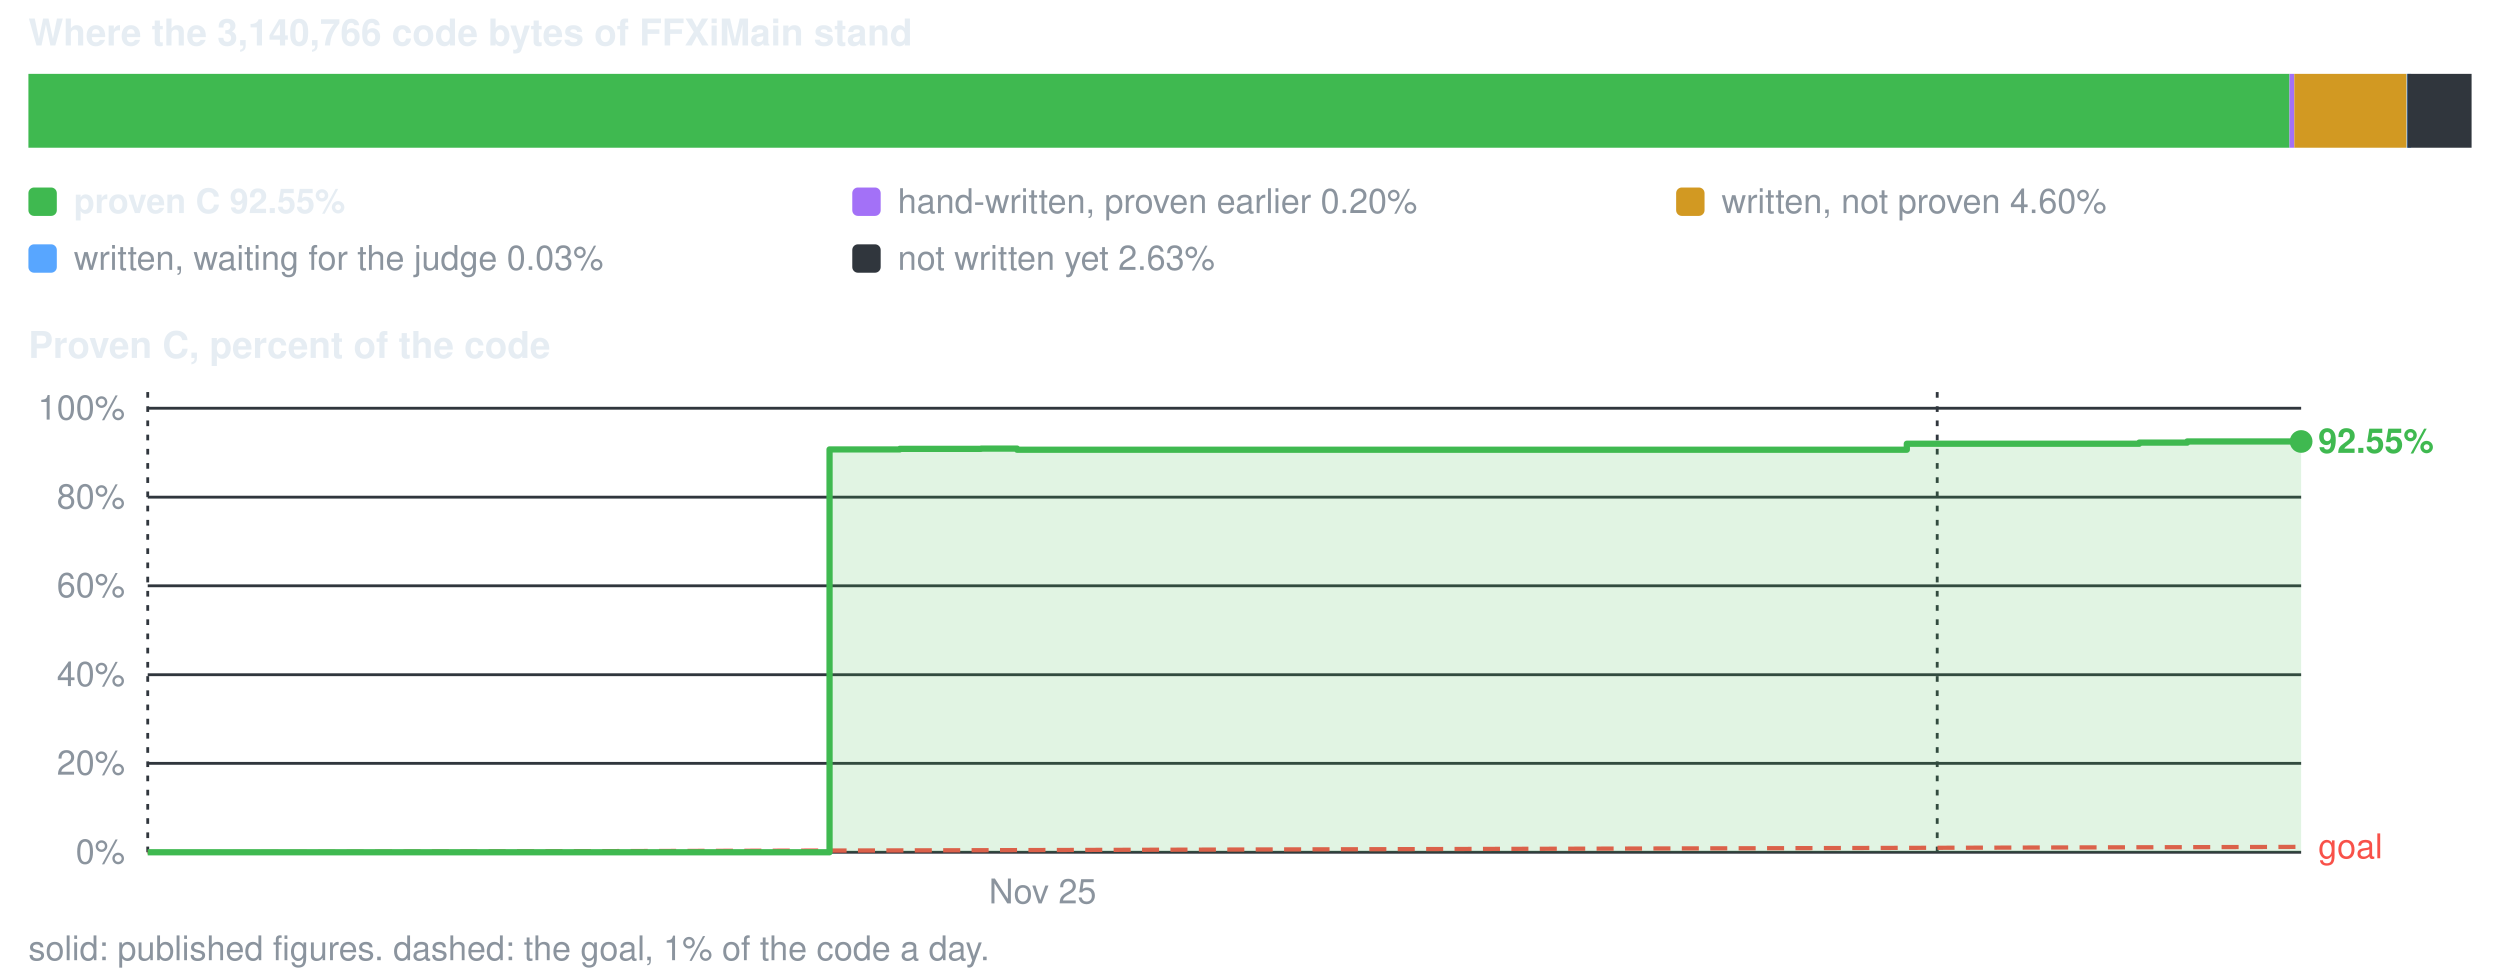
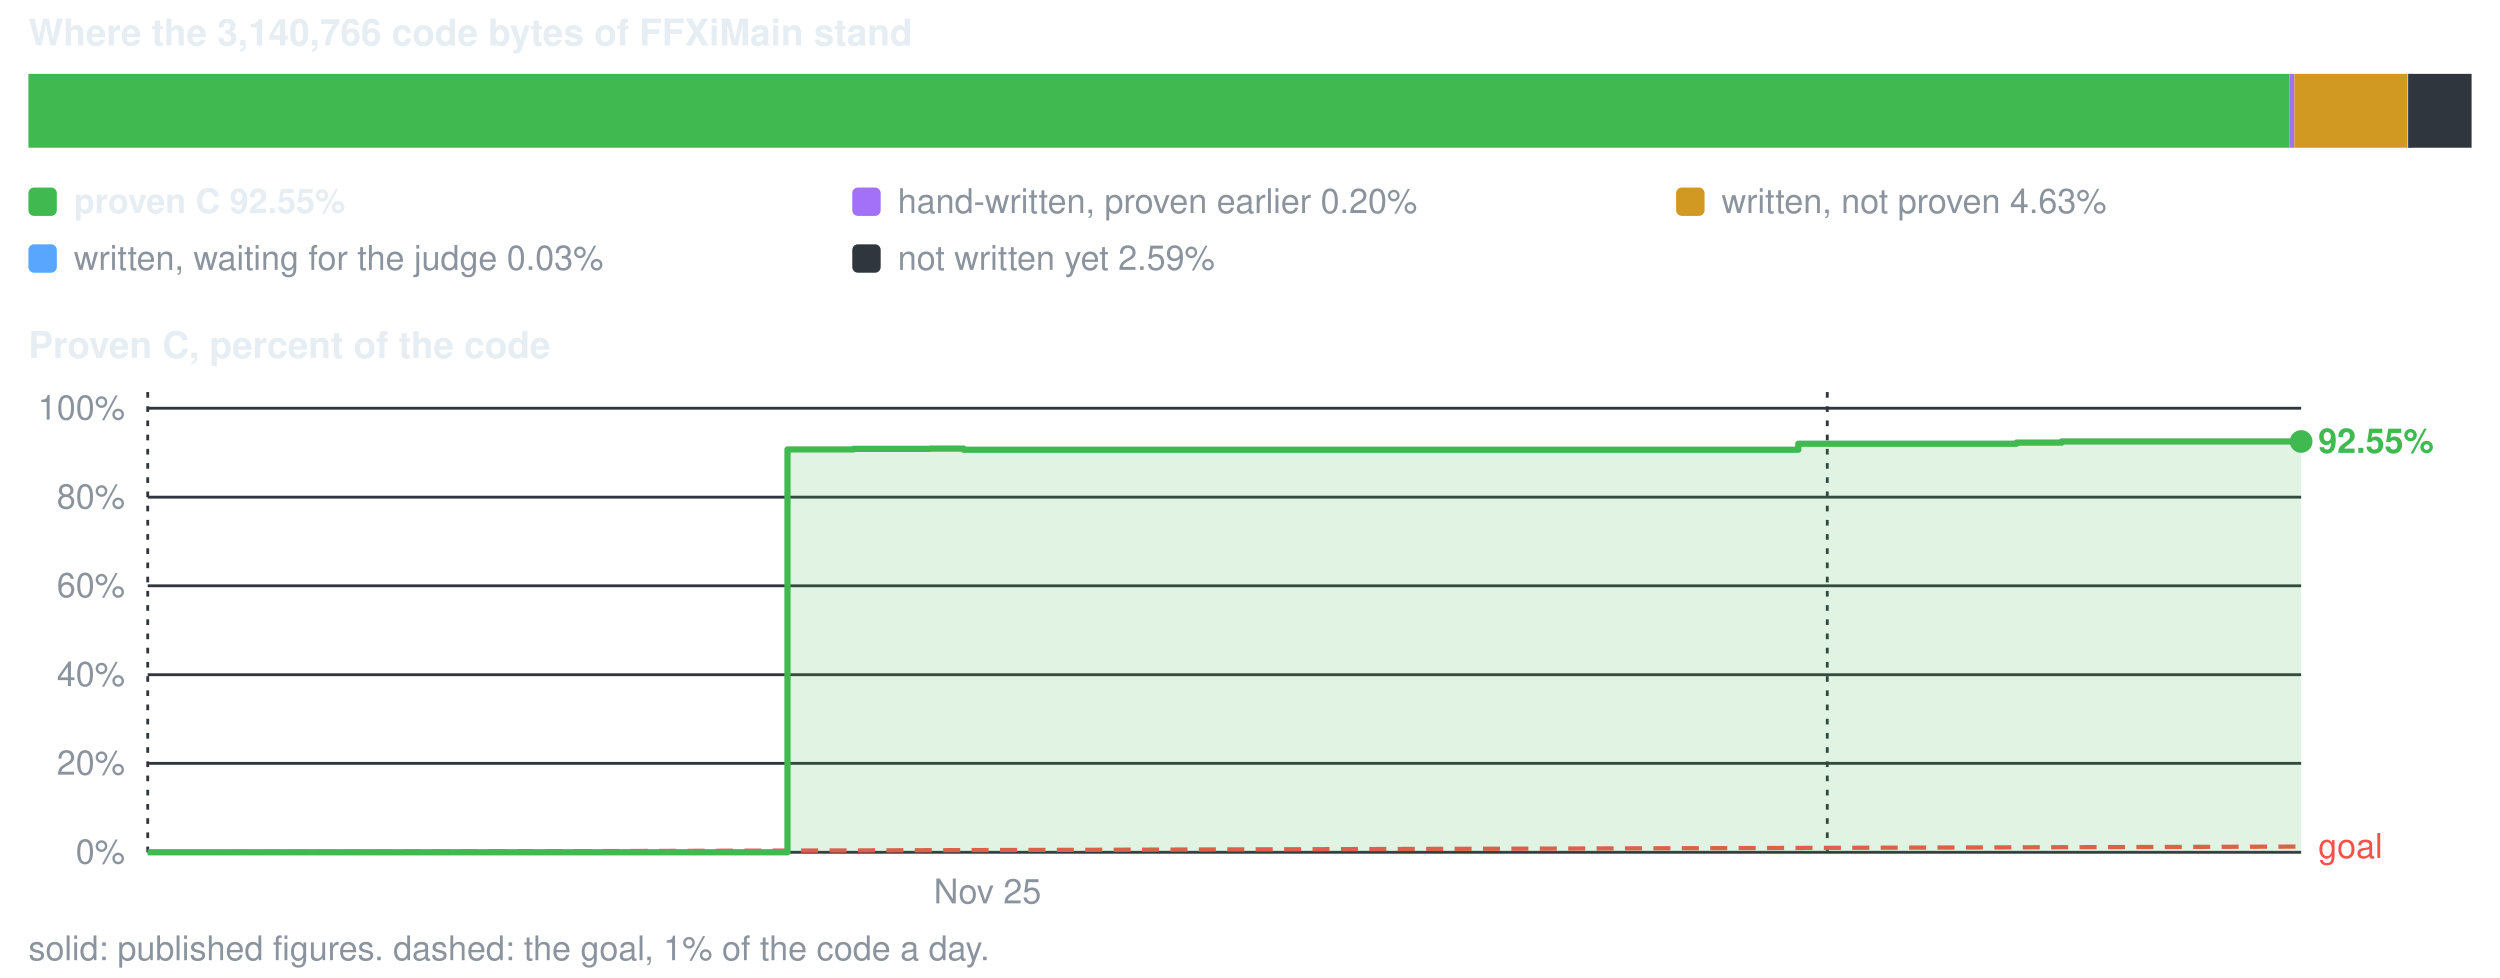
<svg xmlns="http://www.w3.org/2000/svg" viewBox="0 0 880 344" width="880" height="344" role="img" aria-label="conversion progress">
  <style>text{font-family:-apple-system,BlinkMacSystemFont,'Segoe UI',Helvetica,Arial,sans-serif;font-size:12px;fill:#8b949e}.s{fill:#e6edf3;font-weight:600}.b{font-size:13px}</style>
  <text x="10" y="16" class="s b">Where the 3,140,766 code bytes of FFXiMain stand</text>
  <rect x="10.0" y="26" width="795.9" height="26" fill="#3fb950" />
  <rect x="805.9" y="26" width="1.7" height="26" fill="#a371f7" />
-   <rect x="807.6" y="26" width="39.5" height="26" fill="#d29922" />
-   <rect x="847.2" y="26" width="1.5" height="26" fill="#58a6ff" />
-   <rect x="847.4" y="26" width="22.6" height="26" fill="#30363d" />
+   <rect x="807.6" y="26" width="39.8" height="26" fill="#d29922" />
+   <rect x="847.5" y="26" width="1.5" height="26" fill="#58a6ff" />
+   <rect x="847.7" y="26" width="22.3" height="26" fill="#30363d" />
  <rect x="10" y="66" width="10" height="10" rx="2" fill="#3fb950" />
  <text x="26" y="75" class="s">proven C 92.55%</text>
  <rect x="300" y="66" width="10" height="10" rx="2" fill="#a371f7" />
  <text x="316" y="75">hand-written, proven earlier 0.20%</text>
  <rect x="590" y="66" width="10" height="10" rx="2" fill="#d29922" />
-   <text x="606" y="75">written, not proven 4.60%</text>
+   <text x="606" y="75">written, not proven 4.63%</text>
  <rect x="10" y="86" width="10" height="10" rx="2" fill="#58a6ff" />
  <text x="26" y="95">written, waiting for the judge 0.03%</text>
  <rect x="300" y="86" width="10" height="10" rx="2" fill="#30363d" />
-   <text x="316" y="95">not written yet 2.63%</text>
+   <text x="316" y="95">not written yet 2.59%</text>
  <text x="10" y="126" class="s b">Proven C, percent of the code</text>
  <line x1="52" y1="300.0" x2="810" y2="300.0" stroke="#30363d" stroke-width="1" />
  <text x="44" y="304.0" text-anchor="end">0%</text>
  <line x1="52" y1="268.7" x2="810" y2="268.7" stroke="#30363d" stroke-width="1" />
  <text x="44" y="272.7" text-anchor="end">20%</text>
  <line x1="52" y1="237.5" x2="810" y2="237.5" stroke="#30363d" stroke-width="1" />
  <text x="44" y="241.5" text-anchor="end">40%</text>
  <line x1="52" y1="206.2" x2="810" y2="206.2" stroke="#30363d" stroke-width="1" />
  <text x="44" y="210.2" text-anchor="end">60%</text>
  <line x1="52" y1="175.0" x2="810" y2="175.0" stroke="#30363d" stroke-width="1" />
  <text x="44" y="179.0" text-anchor="end">80%</text>
  <line x1="52" y1="143.7" x2="810" y2="143.7" stroke="#30363d" stroke-width="1" />
  <text x="44" y="147.7" text-anchor="end">100%</text>
  <line x1="52.0" y1="138" x2="52.0" y2="300" stroke="#30363d" stroke-width="1" stroke-dasharray="2 3" />
-   <text x="367.0" y="318" text-anchor="middle">Nov 25</text>
-   <line x1="681.9" y1="138" x2="681.9" y2="300" stroke="#30363d" stroke-width="1" stroke-dasharray="2 3" />
-   <line x1="52.0" y1="300.0" x2="810.0" y2="298.1" stroke="#f85149" stroke-width="1.5" stroke-dasharray="6 4" />
-   <text x="816.0" y="302.1" style="fill:#f85149">goal</text>
-   <path d="M52.0 300.0 H292.0 V158.2 H316.7 V158.0 H327.3 V158.0 H332.4 V158.0 H345.4 V157.9 H352.8 V157.9 H358.0 V158.3 H671.2 V156.2 H753.0 V155.8 H769.9 V155.4 H775.0 V155.4 H779.2 V155.4 H786.5 V155.4 H810.0 V155.4 V300.0 H52.0 Z" fill="#3fb950" fill-opacity="0.16" />
-   <path d="M52.0 300.0 H292.0 V158.2 H316.7 V158.0 H327.3 V158.0 H332.4 V158.0 H345.4 V157.9 H352.8 V157.9 H358.0 V158.3 H671.2 V156.2 H753.0 V155.8 H769.9 V155.4 H775.0 V155.4 H779.2 V155.4 H786.5 V155.4 H810.0 V155.4" fill="none" stroke="#3fb950" stroke-width="2.2" stroke-linejoin="round" />
+   <text x="347.6" y="318" text-anchor="middle">Nov 25</text>
+   <line x1="643.2" y1="138" x2="643.2" y2="300" stroke="#30363d" stroke-width="1" stroke-dasharray="2 3" />
+   <line x1="52.0" y1="300.0" x2="810.0" y2="298.0" stroke="#f85149" stroke-width="1.5" stroke-dasharray="6 4" />
+   <text x="816.0" y="302.0" style="fill:#f85149">goal</text>
+   <path d="M52.0 300.0 H277.2 V158.2 H300.4 V158.0 H310.4 V158.0 H315.1 V158.0 H327.4 V157.9 H334.3 V157.9 H339.2 V158.3 H633.0 V156.2 H709.8 V155.8 H725.7 V155.4 H730.5 V155.4 H734.4 V155.4 H741.3 V155.4 H763.4 V155.4 H810.0 V155.4 V300.0 H52.0 Z" fill="#3fb950" fill-opacity="0.16" />
+   <path d="M52.0 300.0 H277.2 V158.2 H300.4 V158.0 H310.4 V158.0 H315.1 V158.0 H327.4 V157.9 H334.3 V157.9 H339.2 V158.3 H633.0 V156.2 H709.8 V155.8 H725.7 V155.4 H730.5 V155.4 H734.4 V155.4 H741.3 V155.4 H763.4 V155.4 H810.0 V155.4" fill="none" stroke="#3fb950" stroke-width="2.2" stroke-linejoin="round" />
  <circle cx="810.0" cy="155.4" r="4" fill="#3fb950" />
  <text x="816.0" y="159.4" class="s" style="fill:#3fb950">92.55%</text>
  <text x="10" y="338">solid: published figures. dashed: the goal, 1% of the code a day.</text>
</svg>
